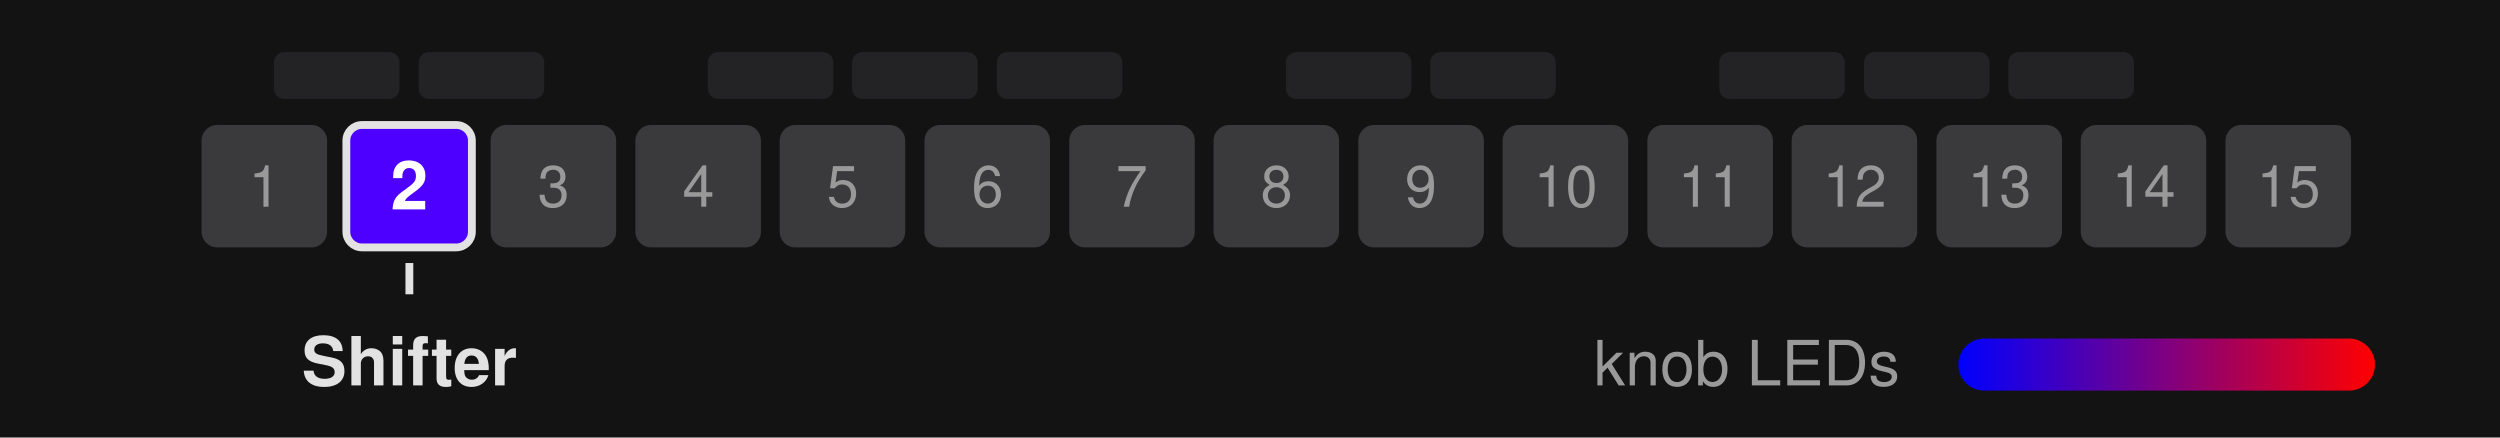
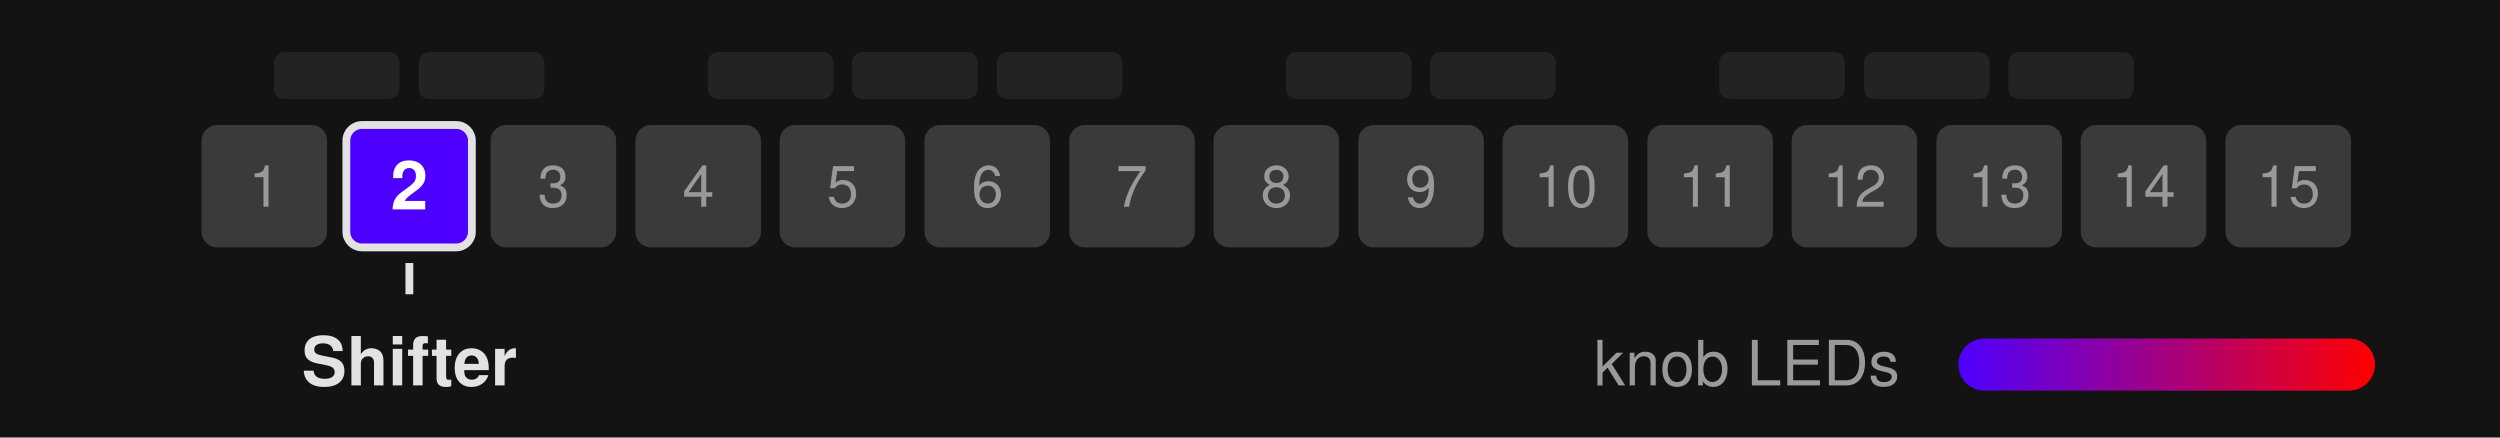
<svg xmlns="http://www.w3.org/2000/svg" viewBox="0 0 480 84" width="480" height="84" role="img" aria-labelledby="title desc">
  <style>svg{font-size:13px}text{font-family:'Hanken Grotesk', Helvetica, Arial, sans-serif;fill:#e2e2e2;text-anchor:middle}.as{text-anchor:start}.ae{text-anchor:end}.m{fill:#999999}.gt{fill:#131314}.b{fill:none;stroke:#e2e2e2;stroke-width:1.5}.ba{fill:none;stroke:#c4708a;stroke-width:2}.la{fill:none;stroke:#c4708a;stroke-width:2.5}.ls{fill:none;stroke:#e2e2e2;stroke-width:1.5}.lc{fill:none;stroke:#999999;stroke-width:1.5;stroke-dasharray:5 4}.da{fill:#c4708a}.ds{fill:#e2e2e2}.sw{stroke:#c4708a;stroke-width:2.5;stroke-linecap:round}.g{fill:#c4708a}.wk{fill:#e2e2e2;stroke:#131314;stroke-width:1}.dk{fill:#39393a;stroke:#e2e2e2;stroke-width:1.2}.sk{fill:#c4708a;stroke:#e2e2e2;stroke-width:1.2}.led{fill:none;stroke:#999999;stroke-width:1}</style>
  <defs>
    <marker id="ma" viewBox="0 0 10 10" refX="9" refY="5" markerWidth="9" markerHeight="9" markerUnits="userSpaceOnUse" orient="auto">
      <path d="M0,0L10,5L0,10z" fill="#c4708a" />
    </marker>
    <marker id="ms" viewBox="0 0 10 10" refX="9" refY="5" markerWidth="9" markerHeight="9" markerUnits="userSpaceOnUse" orient="auto">
      <path d="M0,0L10,5L0,10z" fill="#e2e2e2" />
    </marker>
    <marker id="mc" viewBox="0 0 10 10" refX="9" refY="5" markerWidth="9" markerHeight="9" markerUnits="userSpaceOnUse" orient="auto">
      <path d="M0,0L10,5L0,10z" fill="#999999" />
    </marker>
    <linearGradient id="k2">
-       <stop offset="0" stop-color="#0000ff" />
+       <stop offset="0" stop-color="#4d00ff" />
      <stop offset="1" stop-color="#ff0000" />
    </linearGradient>
  </defs>
  <rect width="480" height="84" fill="#131314" />
  <rect x="52.6" y="10" width="24.1" height="9" rx="2" fill="#232325" />
  <rect x="80.4" y="10" width="24.1" height="9" rx="2" fill="#232325" />
  <rect x="135.9" y="10" width="24.1" height="9" rx="2" fill="#232325" />
  <rect x="163.6" y="10" width="24.1" height="9" rx="2" fill="#232325" />
  <rect x="191.4" y="10" width="24.1" height="9" rx="2" fill="#232325" />
  <rect x="246.9" y="10" width="24.1" height="9" rx="2" fill="#232325" />
  <rect x="274.6" y="10" width="24.1" height="9" rx="2" fill="#232325" />
  <rect x="330.1" y="10" width="24.1" height="9" rx="2" fill="#232325" />
  <rect x="357.9" y="10" width="24.1" height="9" rx="2" fill="#232325" />
  <rect x="385.6" y="10" width="24.1" height="9" rx="2" fill="#232325" />
  <rect x="38.7" y="24" width="24.1" height="23.5" rx="3" fill="#3a3a3c" />
  <text x="50.8" y="39.7" font-size="11" style="fill:#999999">1</text>
  <rect x="66.5" y="24" width="24.1" height="23.5" rx="3" fill="#4d00ff" stroke="#e2e2e2" stroke-width="1.5" />
  <text x="78.6" y="40.2" font-size="13" font-weight="bold" style="fill:#ffffff">2</text>
  <rect x="94.2" y="24" width="24.1" height="23.5" rx="3" fill="#3a3a3c" />
  <text x="106.3" y="39.7" font-size="11" style="fill:#999999">3</text>
  <rect x="122" y="24" width="24.1" height="23.5" rx="3" fill="#3a3a3c" />
  <text x="134.1" y="39.7" font-size="11" style="fill:#999999">4</text>
  <rect x="149.7" y="24" width="24.1" height="23.5" rx="3" fill="#3a3a3c" />
  <text x="161.8" y="39.7" font-size="11" style="fill:#999999">5</text>
  <rect x="177.5" y="24" width="24.1" height="23.5" rx="3" fill="#3a3a3c" />
  <text x="189.6" y="39.7" font-size="11" style="fill:#999999">6</text>
  <rect x="205.3" y="24" width="24.1" height="23.5" rx="3" fill="#3a3a3c" />
  <text x="217.3" y="39.7" font-size="11" style="fill:#999999">7</text>
  <rect x="233" y="24" width="24.1" height="23.5" rx="3" fill="#3a3a3c" />
  <text x="245.1" y="39.7" font-size="11" style="fill:#999999">8</text>
  <rect x="260.8" y="24" width="24.1" height="23.5" rx="3" fill="#3a3a3c" />
  <text x="272.8" y="39.7" font-size="11" style="fill:#999999">9</text>
  <rect x="288.5" y="24" width="24.1" height="23.5" rx="3" fill="#3a3a3c" />
  <text x="300.6" y="39.7" font-size="11" style="fill:#999999">10</text>
  <rect x="316.3" y="24" width="24.1" height="23.5" rx="3" fill="#3a3a3c" />
  <text x="328.3" y="39.7" font-size="11" style="fill:#999999">11</text>
  <rect x="344" y="24" width="24.1" height="23.5" rx="3" fill="#3a3a3c" />
  <text x="356.1" y="39.7" font-size="11" style="fill:#999999">12</text>
  <rect x="371.8" y="24" width="24.1" height="23.5" rx="3" fill="#3a3a3c" />
  <text x="383.9" y="39.7" font-size="11" style="fill:#999999">13</text>
  <rect x="399.5" y="24" width="24.1" height="23.5" rx="3" fill="#3a3a3c" />
  <text x="411.6" y="39.7" font-size="11" style="fill:#999999">14</text>
  <rect x="427.3" y="24" width="24.1" height="23.5" rx="3" fill="#3a3a3c" />
  <text x="439.4" y="39.7" font-size="11" style="fill:#999999">15</text>
  <text x="78.6" y="74" class="t" font-weight="bold">Shifter</text>
  <path d="M78.6,50.5v6" stroke="#e2e2e2" stroke-width="1.5" />
  <text x="306" y="74" class="m as" font-size="12">knob LEDs</text>
  <rect x="376" y="65" width="80" height="10" rx="5" fill="url(#k2)" />
</svg>
